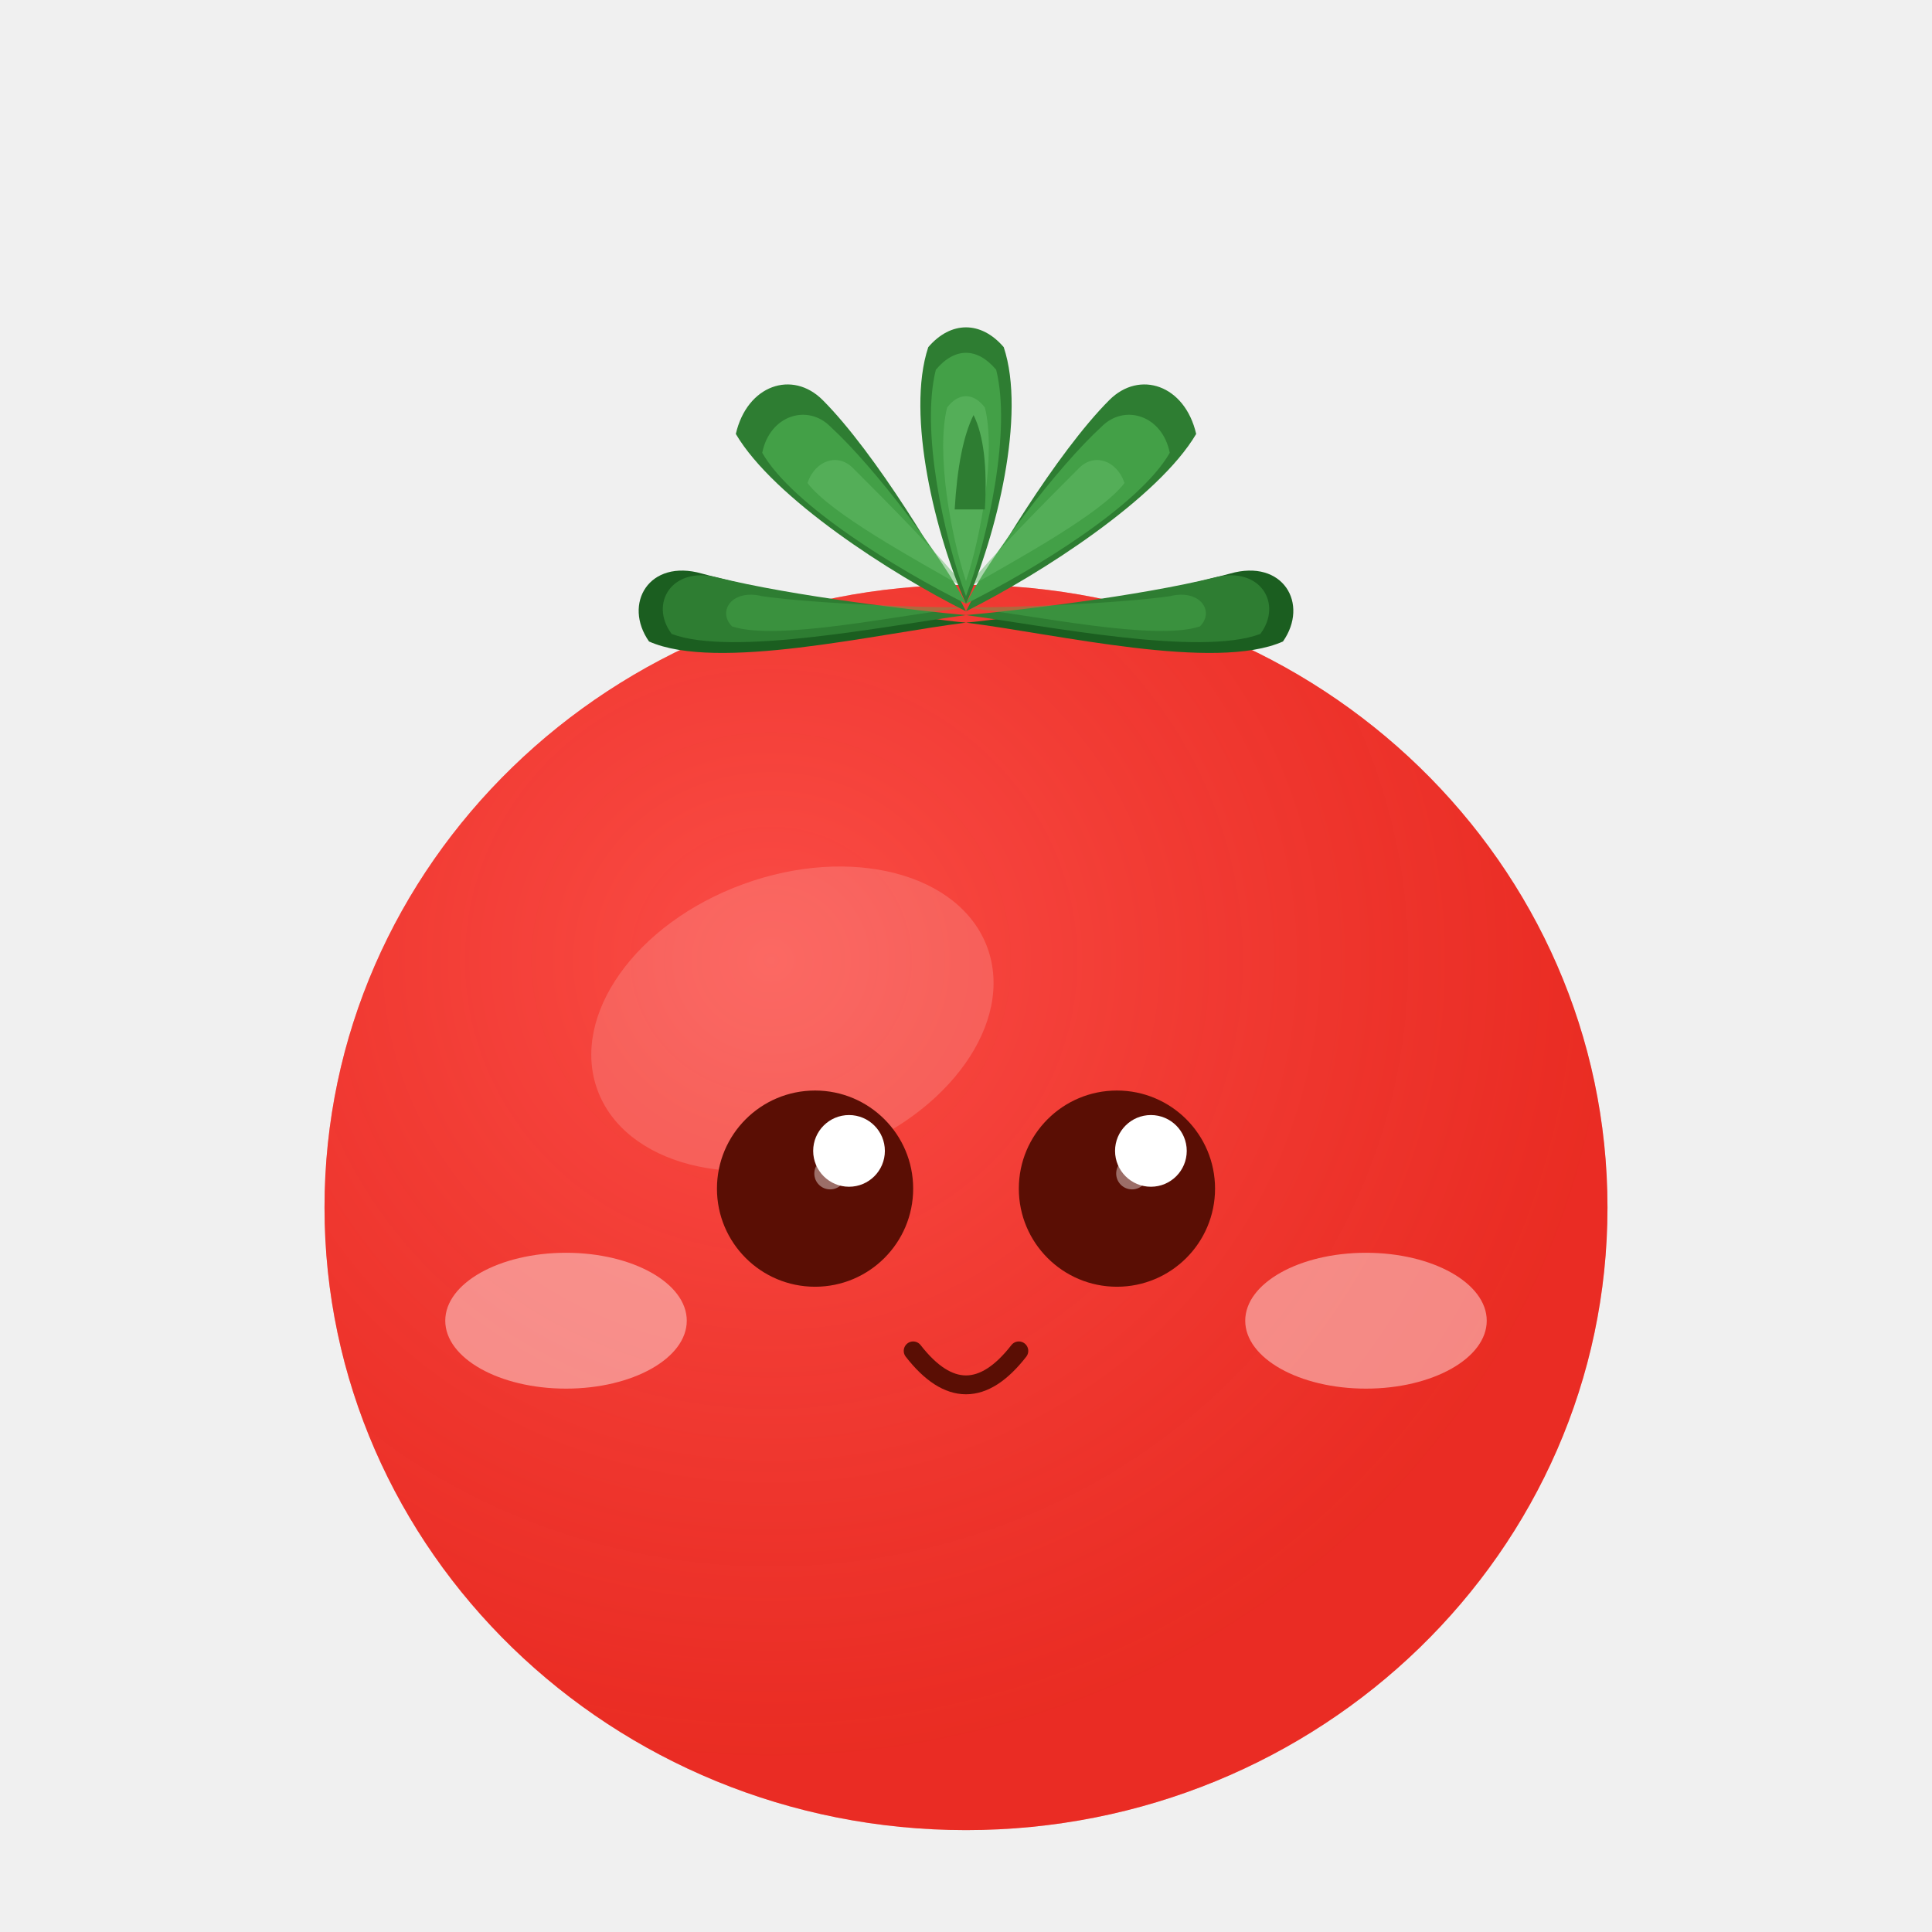
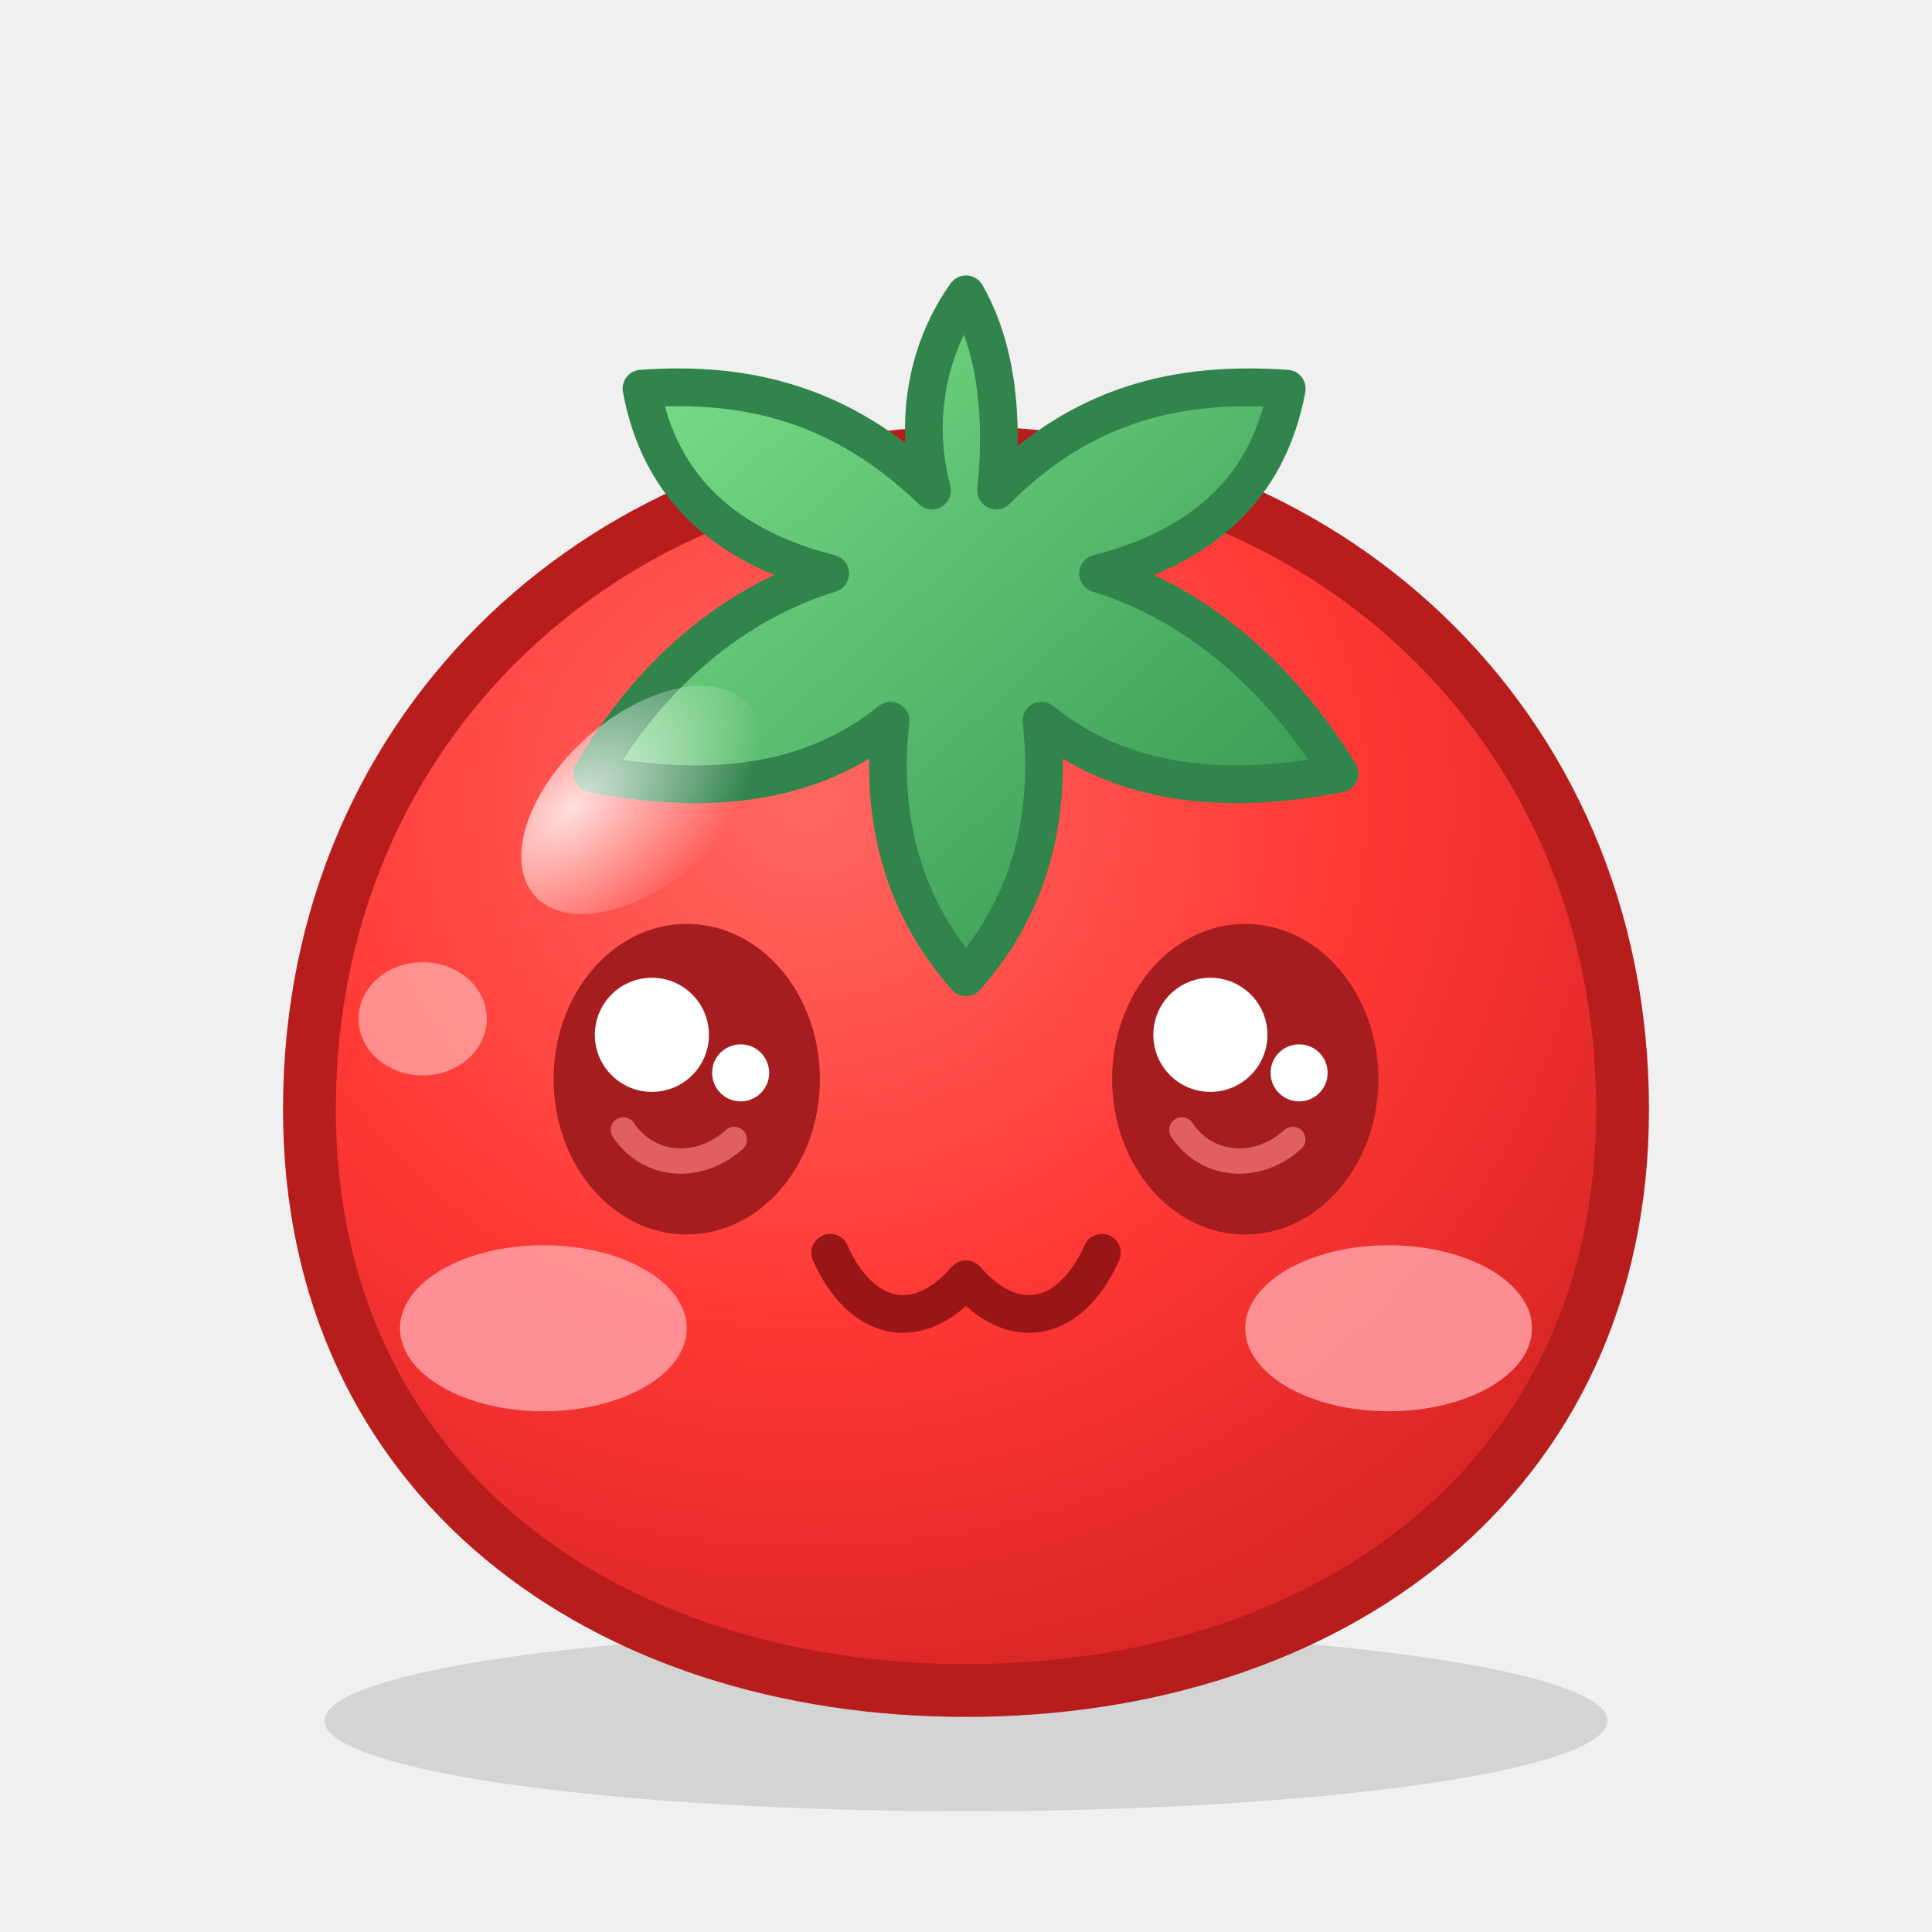
- <svg xmlns="http://www.w3.org/2000/svg" viewBox="0 0 512 512">
+ <svg xmlns="http://www.w3.org/2000/svg" viewBox="0 0 512 512" role="img" aria-label="토마토 키우기">
  <defs>
-     <radialGradient id="bodyGrad" cx="35%" cy="30%" r="65%">
-       <stop offset="0%" stop-color="#fc6a66" stop-opacity="0.45" />
-       <stop offset="100%" stop-color="#ca1d13" stop-opacity="0.35" />
+     <radialGradient id="tfBody" cx="38%" cy="28%" r="72%">
+       <stop offset="0%" stop-color="#ff6861" />
+       <stop offset="58%" stop-color="#ff3835" />
+       <stop offset="100%" stop-color="#dc2727" />
    </radialGradient>
+     <radialGradient id="tfShine" cx="30%" cy="25%" r="80%">
+       <stop offset="0%" stop-color="#ffffff" stop-opacity="0.92" />
+       <stop offset="100%" stop-color="#ffffff" stop-opacity="0" />
+     </radialGradient>
+     <linearGradient id="tfLeaf" x1="0%" y1="0%" x2="100%" y2="100%">
+       <stop offset="0%" stop-color="#7fe48c" />
+       <stop offset="100%" stop-color="#2f8f4d" />
+     </linearGradient>
  </defs>
-   <ellipse cx="256" cy="320" rx="170" ry="165" fill="#fa342c" />
-   <ellipse cx="256" cy="320" rx="170" ry="165" fill="url(#bodyGrad)" />
-   <ellipse cx="210" cy="270" rx="55" ry="38" fill="white" opacity="0.16" transform="rotate(-20 210 270)" />
-   <g transform="translate(0,-30)">
-     <path d="M256,195 C232,198 190,208 172,200 C165,190 172,178 186,182 C208,188 244,194 256,195Z" fill="#1B5E20" />
-     <path d="M256,193 C234,196 194,204 178,198 C172,190 178,180 190,183 C210,188 244,192 256,193Z" fill="#2E7D32" />
-     <path d="M256,191 C238,193 206,200 194,196 C190,192 194,186 202,188 C216,190 244,191 256,191Z" fill="#4CAF50" opacity="0.4" />
-     <path d="M256,195 C280,198 322,208 340,200 C347,190 340,178 326,182 C304,188 268,194 256,195Z" fill="#1B5E20" />
-     <path d="M256,193 C278,196 318,204 334,198 C340,190 334,180 322,183 C302,188 268,192 256,193Z" fill="#2E7D32" />
-     <path d="M256,191 C274,193 306,200 318,196 C322,192 318,186 310,188 C296,190 268,191 256,191Z" fill="#4CAF50" opacity="0.4" />
-     <path d="M256,192 C236,182 205,162 195,145 C198,132 210,128 218,136 C232,150 250,180 256,192Z" fill="#2E7D32" />
-     <path d="M256,190 C238,181 210,164 202,150 C204,140 214,137 220,143 C232,154 250,178 256,190Z" fill="#43a047" />
-     <path d="M256,186 C242,178 220,166 214,158 C216,152 222,150 226,154 C234,162 250,178 256,186Z" fill="#66BB6A" opacity="0.5" />
-     <path d="M256,192 C276,182 307,162 317,145 C314,132 302,128 294,136 C280,150 262,180 256,192Z" fill="#2E7D32" />
-     <path d="M256,190 C274,181 302,164 310,150 C308,140 298,137 292,143 C280,154 262,178 256,190Z" fill="#43a047" />
-     <path d="M256,186 C270,178 292,166 298,158 C296,152 290,150 286,154 C278,162 262,178 256,186Z" fill="#66BB6A" opacity="0.5" />
-     <path d="M256,190 C248,172 240,140 246,122 C252,115 260,115 266,122 C272,140 264,172 256,190Z" fill="#2E7D32" />
-     <path d="M256,188 C250,172 244,144 248,128 C253,122 259,122 264,128 C268,144 262,172 256,188Z" fill="#43a047" />
-     <path d="M256,184 C252,172 248,150 251,138 C254,134 258,134 261,138 C264,150 260,172 256,184Z" fill="#66BB6A" opacity="0.5" />
-     <path d="M253,165 Q254,148 258,140 Q262,148 261,165" fill="#2E7D32" />
+   <ellipse cx="256" cy="456" rx="170" ry="24" fill="#000000" opacity="0.12" />
+   <path d="M256 120 C164 120 82 190 82 294 C82 392 160 448 256 448 C352 448 430 392 430 294 C430 190 348 120 256 120 Z" fill="url(#tfBody)" stroke="#b81d1d" stroke-width="14" stroke-linejoin="round" />
+   <path d="M256 78 C246 92 242 111 247 130 C223 107 198 101 170 103 C175 130 193 145 220 152 C194 160 172 179 157 205 C188 211 215 208 236 191 C233 218 240 241 256 259 C272 241 279 218 276 191 C297 208 324 211 355 205 C339 179 317 160 291 152 C318 145 336 130 341 103 C312 101 287 107 264 130 C266 110 264 92 256 78 Z" fill="url(#tfLeaf)" stroke="#32844d" stroke-width="10" stroke-linejoin="round" />
+   <ellipse cx="170" cy="212" rx="38" ry="22" transform="rotate(-42 170 212)" fill="url(#tfShine)" opacity="0.88" />
+   <ellipse cx="112" cy="270" rx="17" ry="15" fill="#ffffff" opacity="0.42" />
+   <g transform="translate(182 286) scale(0.84) translate(-182 -286)">
+     <ellipse cx="182" cy="286" rx="42" ry="49" fill="#a61d1f" />
+     <circle cx="171" cy="272" r="18" fill="#ffffff" />
+     <circle cx="199" cy="284" r="9" fill="#ffffff" />
+     <path d="M162 302 C170 314 186 315 197 305" fill="none" stroke="#e05f61" stroke-width="8" stroke-linecap="round" />
  </g>
-   <ellipse cx="150" cy="350" rx="32" ry="18" fill="#fed4d2" opacity="0.55" />
-   <ellipse cx="362" cy="350" rx="32" ry="18" fill="#fed4d2" opacity="0.55" />
-   <circle cx="216" cy="315" r="26" fill="#5A0E04" />
-   <circle cx="225" cy="305" r="9.5" fill="white" />
-   <circle cx="220" cy="311" r="4.2" fill="white" opacity="0.4" />
-   <circle cx="296" cy="315" r="26" fill="#5A0E04" />
-   <circle cx="305" cy="305" r="9.5" fill="white" />
-   <circle cx="300" cy="311" r="4.2" fill="white" opacity="0.4" />
-   <path d="M242,358 Q256,376 270,358" stroke="#5A0E04" stroke-width="5" fill="none" stroke-linecap="round" />
+   <g transform="translate(330 286) scale(0.84) translate(-330 -286)">
+     <ellipse cx="330" cy="286" rx="42" ry="49" fill="#a61d1f" />
+     <circle cx="319" cy="272" r="18" fill="#ffffff" />
+     <circle cx="347" cy="284" r="9" fill="#ffffff" />
+     <path d="M310 302 C318 314 334 315 345 305" fill="none" stroke="#e05f61" stroke-width="8" stroke-linecap="round" />
+   </g>
+   <ellipse cx="144" cy="352" rx="38" ry="22" fill="#ff9ba1" opacity="0.88" />
+   <ellipse cx="368" cy="352" rx="38" ry="22" fill="#ff9ba1" opacity="0.88" />
+   <path d="M220 332 C228 350 243 354 256 339 C269 354 284 350 292 332" fill="none" stroke="#9a1616" stroke-width="10" stroke-linecap="round" stroke-linejoin="round" />
</svg>
